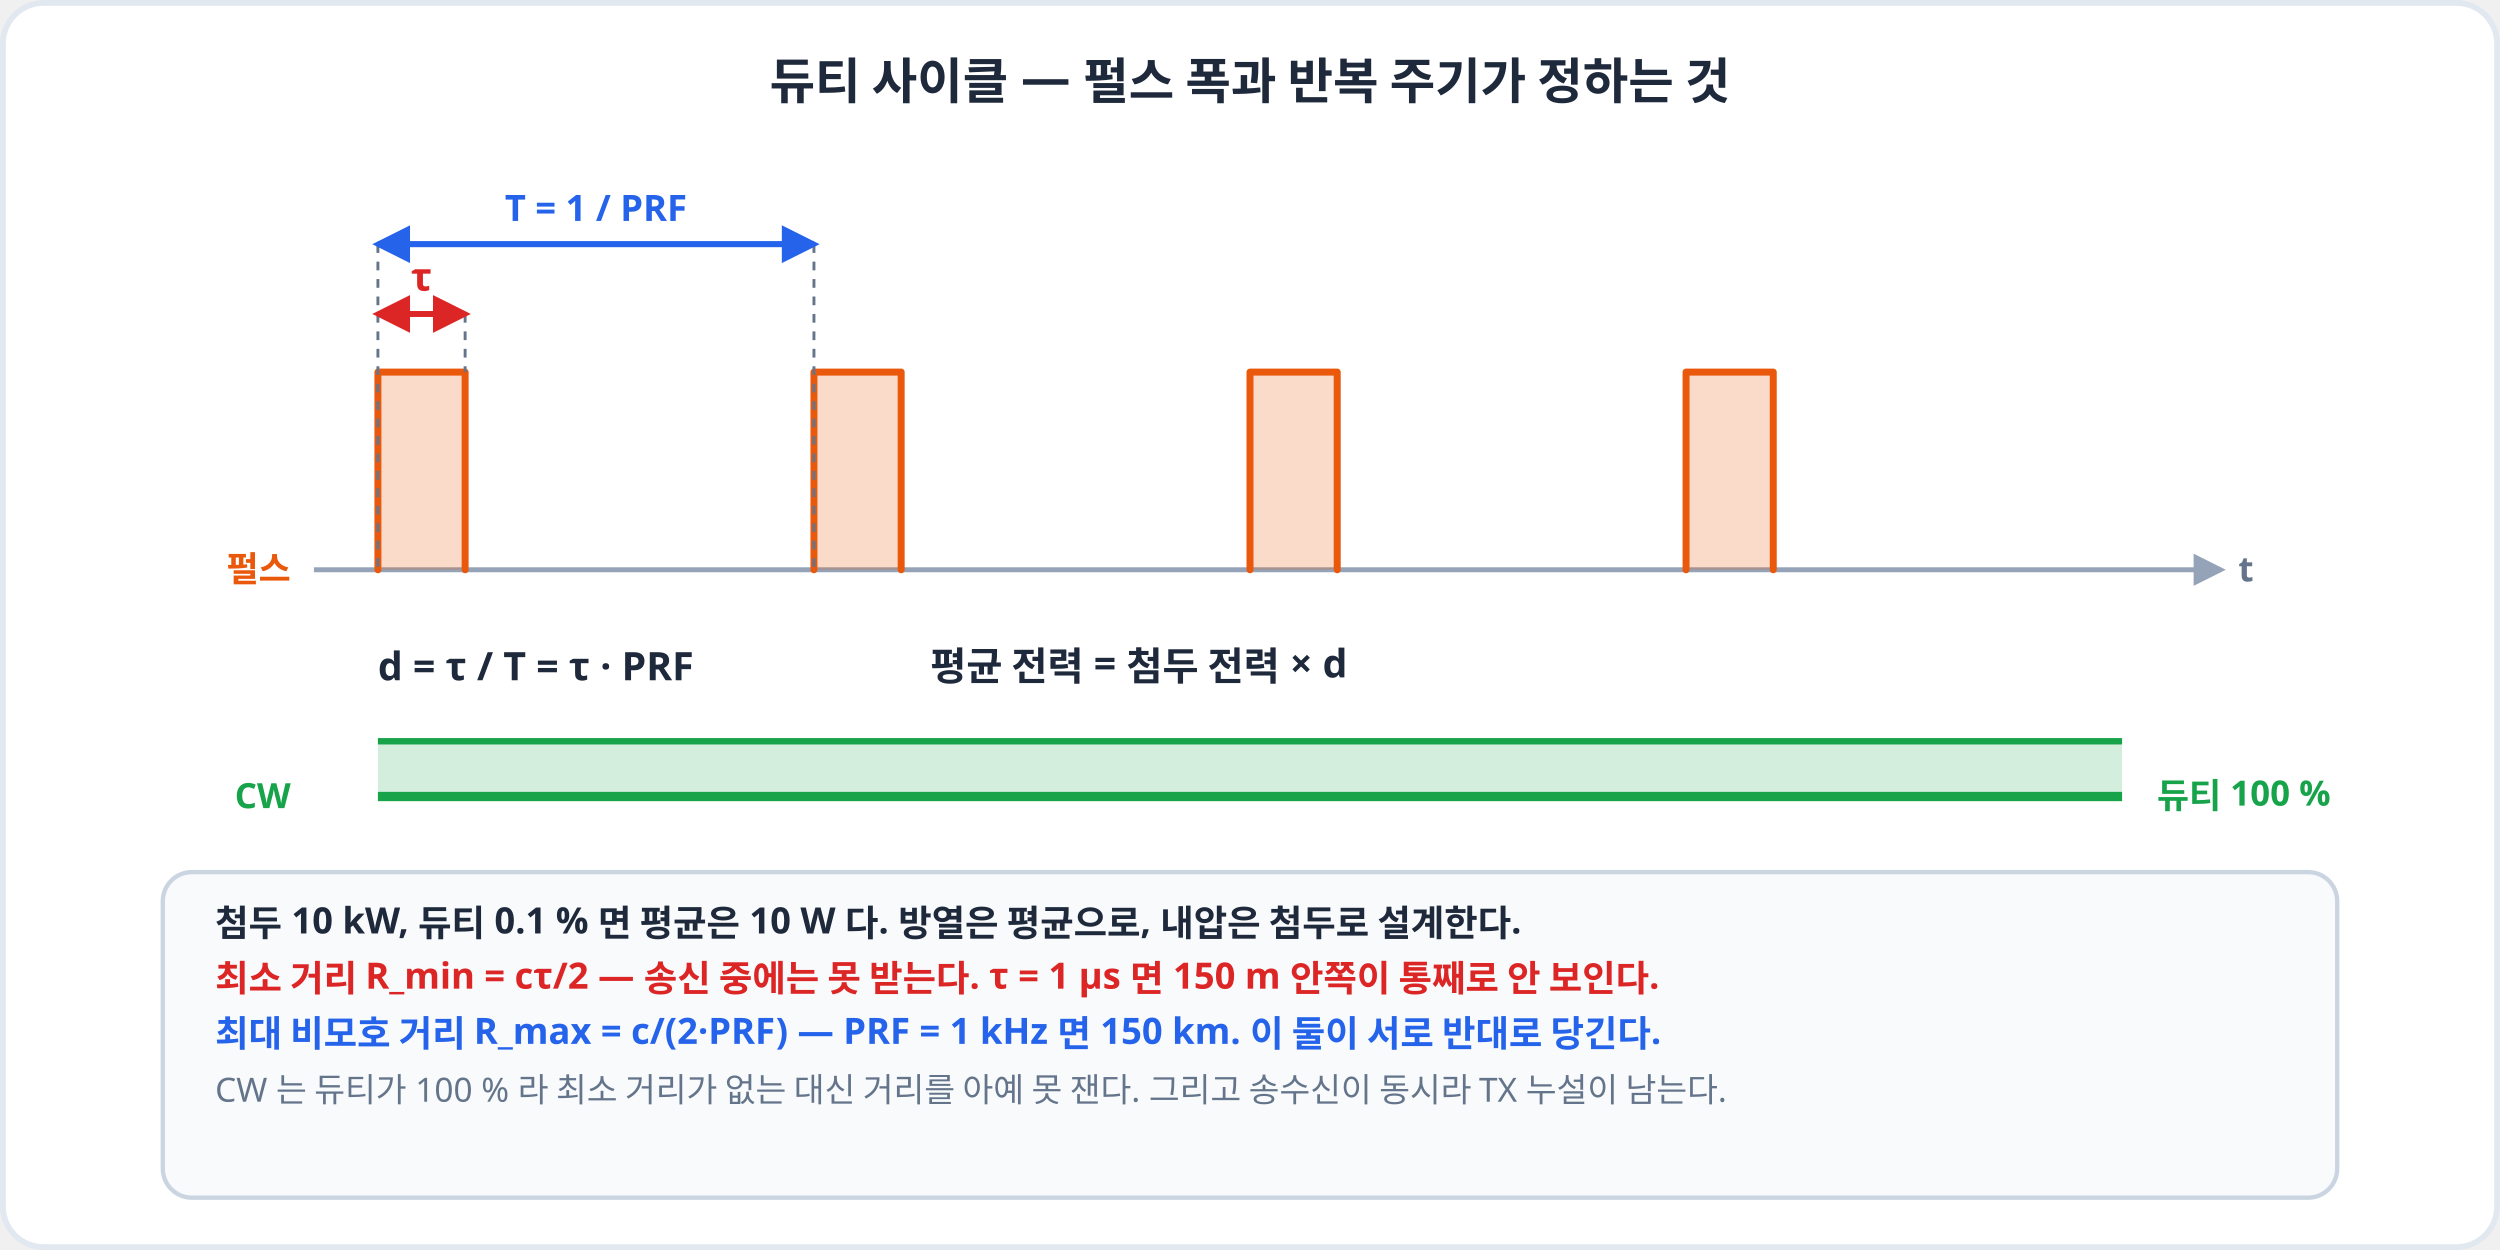
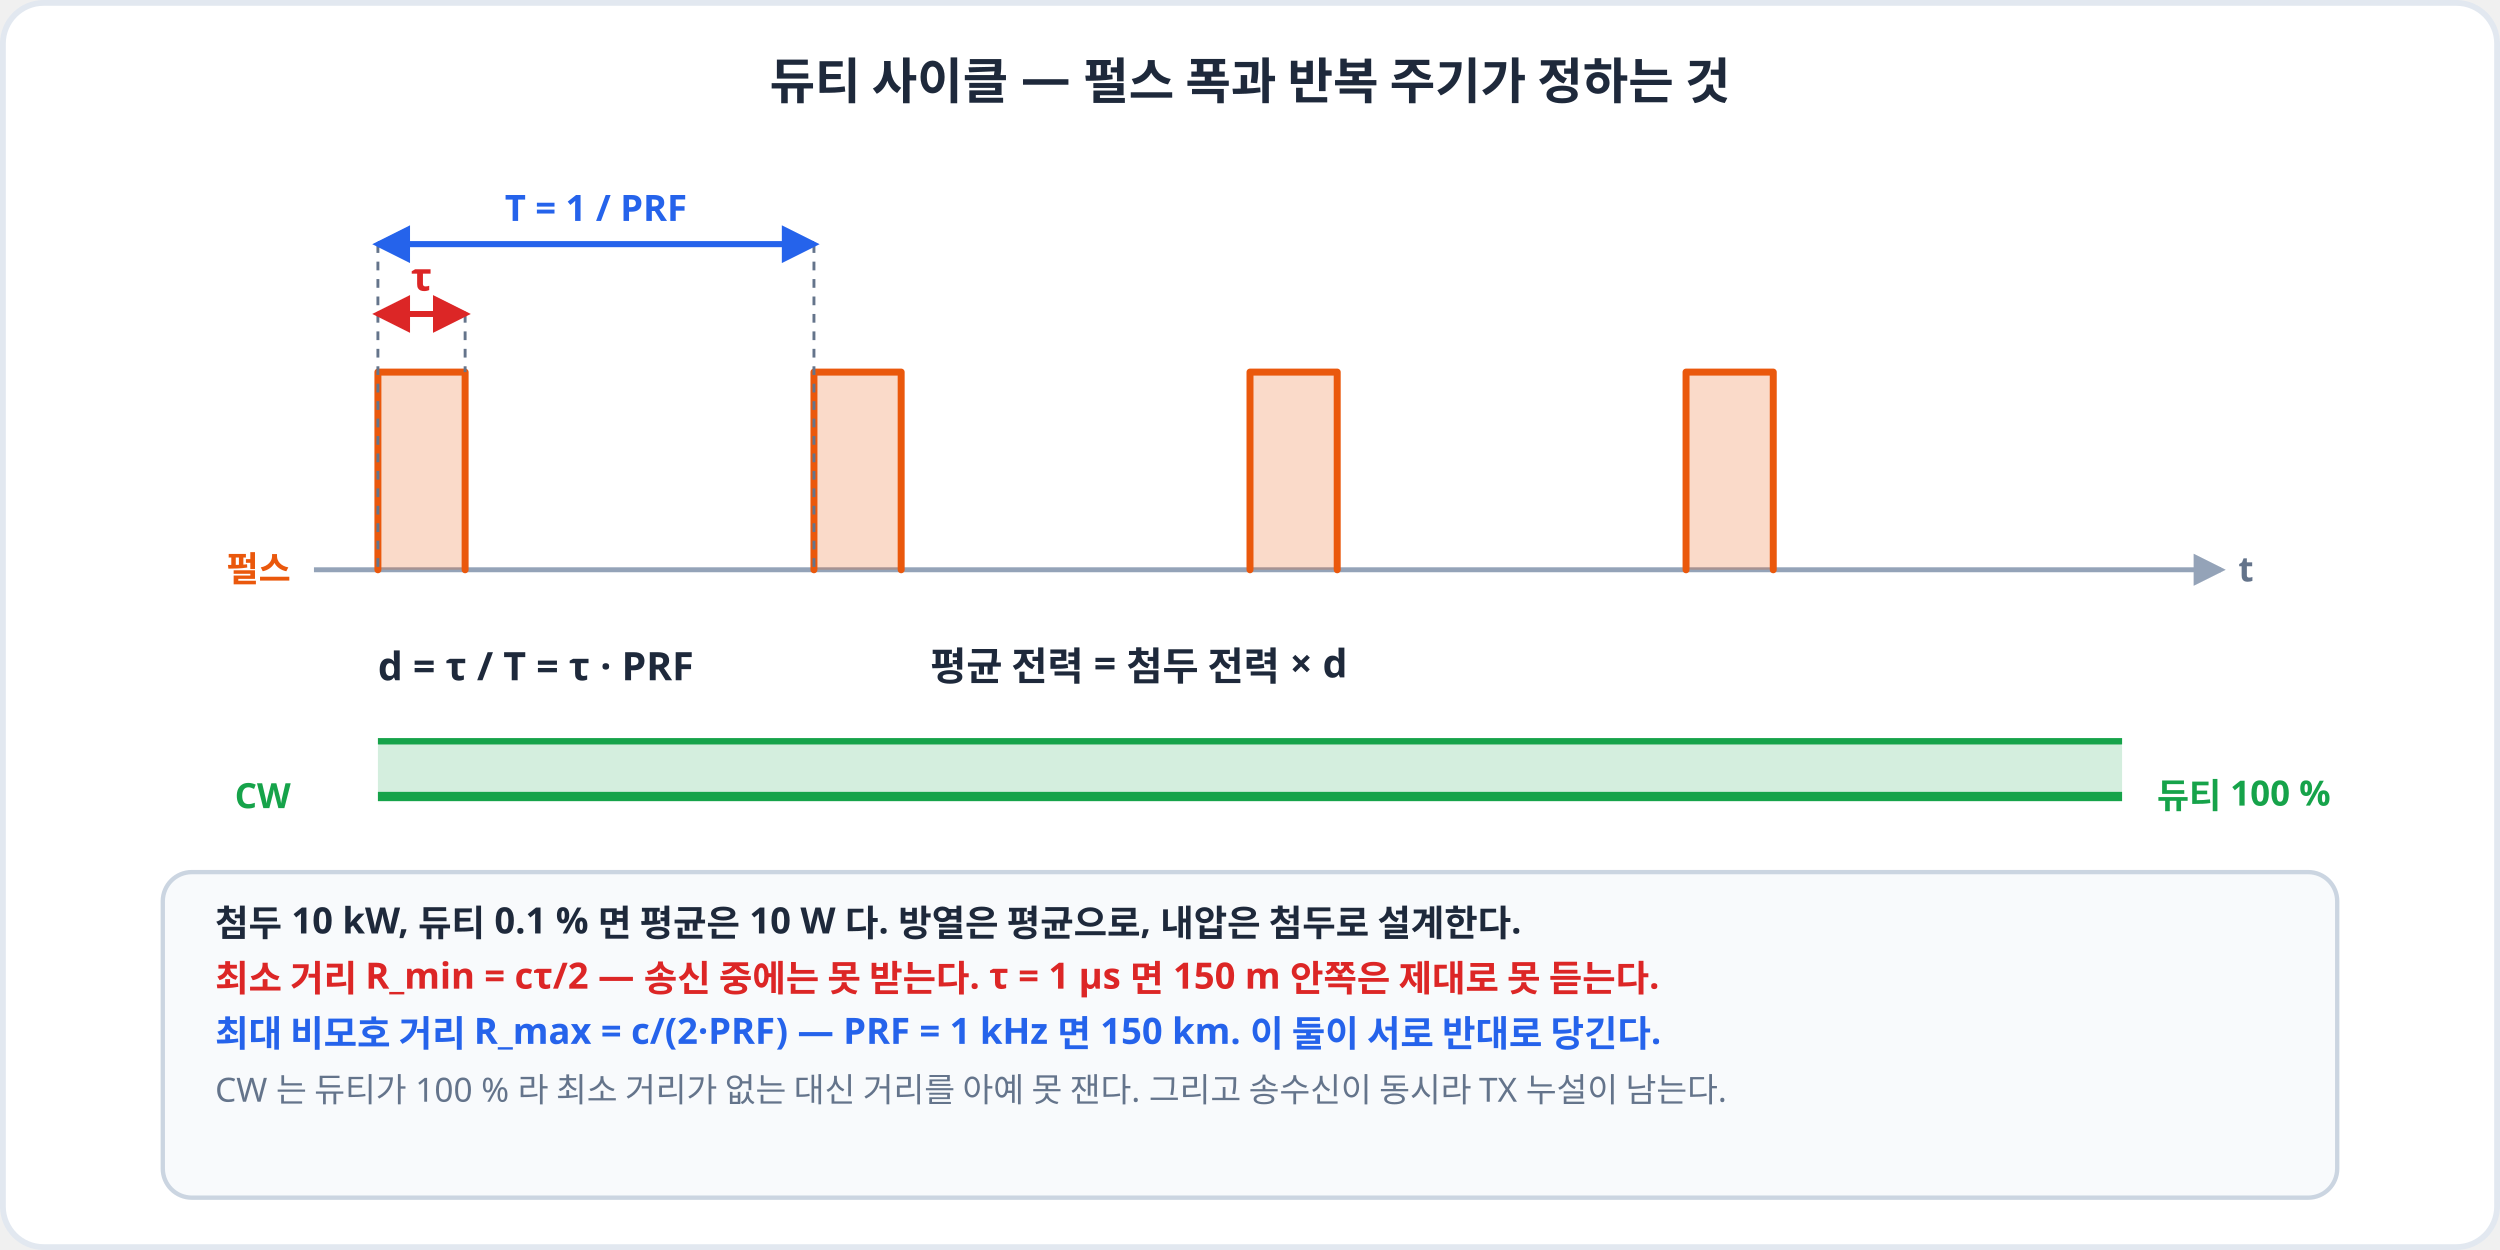
<svg xmlns="http://www.w3.org/2000/svg" viewBox="0 0 860 430" font-family="Segoe UI, Malgun Gothic, Apple SD Gothic Neo, sans-serif">
  <defs>
    <marker id="ar-mute" viewBox="0 0 10 10" refX="8.5" refY="5" markerWidth="6.5" markerHeight="6.5" orient="auto-start-reverse">
      <path d="M0,0 L10,5 L0,10 z" fill="#64748b" />
    </marker>
    <marker id="ar-blue" viewBox="0 0 10 10" refX="8.5" refY="5" markerWidth="6.5" markerHeight="6.5" orient="auto-start-reverse">
      <path d="M0,0 L10,5 L0,10 z" fill="#2563eb" />
    </marker>
    <marker id="ar-orange" viewBox="0 0 10 10" refX="8.5" refY="5" markerWidth="6.5" markerHeight="6.5" orient="auto-start-reverse">
      <path d="M0,0 L10,5 L0,10 z" fill="#ea580c" />
    </marker>
    <marker id="ar-green" viewBox="0 0 10 10" refX="8.5" refY="5" markerWidth="6.5" markerHeight="6.5" orient="auto-start-reverse">
      <path d="M0,0 L10,5 L0,10 z" fill="#16a34a" />
    </marker>
    <marker id="ar-red" viewBox="0 0 10 10" refX="8.5" refY="5" markerWidth="6.5" markerHeight="6.5" orient="auto-start-reverse">
      <path d="M0,0 L10,5 L0,10 z" fill="#dc2626" />
    </marker>
    <marker id="ar-violet" viewBox="0 0 10 10" refX="8.5" refY="5" markerWidth="6.5" markerHeight="6.5" orient="auto-start-reverse">
      <path d="M0,0 L10,5 L0,10 z" fill="#7c3aed" />
    </marker>
    <marker id="ar-axis" viewBox="0 0 10 10" refX="8.5" refY="5" markerWidth="6.5" markerHeight="6.5" orient="auto-start-reverse">
      <path d="M0,0 L10,5 L0,10 z" fill="#94a3b8" />
    </marker>
    <marker id="ar-sky" viewBox="0 0 10 10" refX="8.5" refY="5" markerWidth="6.5" markerHeight="6.5" orient="auto-start-reverse">
      <path d="M0,0 L10,5 L0,10 z" fill="#0284c7" />
    </marker>
  </defs>
  <rect x="1" y="1" width="858" height="428" rx="14" fill="#ffffff" stroke="#e2e8f0" stroke-width="2" />
  <text x="430" y="34" font-size="17" fill="#1e293b" text-anchor="middle" font-weight="700">듀티 사이클 — 펄스 폭과 반복 주기가 정하는 것</text>
  <line x1="108" y1="196" x2="764" y2="196" stroke="#94a3b8" stroke-width="1.7" stroke-linecap="butt" marker-end="url(#ar-axis)" />
  <rect x="130" y="128" width="30" height="68" rx="2" fill="#ea580c" stroke="none" stroke-width="0" fill-opacity="0.22" />
  <path d="M130,196 L130,128 L160,128 L160,196" fill="none" stroke="#ea580c" stroke-width="2.4" stroke-linecap="round" stroke-linejoin="round" />
  <rect x="280" y="128" width="30" height="68" rx="2" fill="#ea580c" stroke="none" stroke-width="0" fill-opacity="0.22" />
  <path d="M280,196 L280,128 L310,128 L310,196" fill="none" stroke="#ea580c" stroke-width="2.4" stroke-linecap="round" stroke-linejoin="round" />
  <rect x="430" y="128" width="30" height="68" rx="2" fill="#ea580c" stroke="none" stroke-width="0" fill-opacity="0.22" />
  <path d="M430,196 L430,128 L460,128 L460,196" fill="none" stroke="#ea580c" stroke-width="2.4" stroke-linecap="round" stroke-linejoin="round" />
  <rect x="580" y="128" width="30" height="68" rx="2" fill="#ea580c" stroke="none" stroke-width="0" fill-opacity="0.22" />
  <path d="M580,196 L580,128 L610,128 L610,196" fill="none" stroke="#ea580c" stroke-width="2.4" stroke-linecap="round" stroke-linejoin="round" />
  <text x="770" y="200" font-size="12" fill="#64748b" text-anchor="start" font-weight="700">t</text>
  <line x1="130" y1="84" x2="130" y2="196" stroke="#64748b" stroke-width="1" stroke-linecap="butt" stroke-dasharray="3 3" />
  <line x1="280" y1="84" x2="280" y2="196" stroke="#64748b" stroke-width="1" stroke-linecap="butt" stroke-dasharray="3 3" />
  <line x1="160" y1="108" x2="160" y2="128" stroke="#64748b" stroke-width="1" stroke-linecap="butt" stroke-dasharray="3 3" />
  <line x1="130" y1="108" x2="160" y2="108" stroke="#dc2626" stroke-width="2" stroke-linecap="butt" marker-end="url(#ar-red)" />
  <line x1="160" y1="108" x2="130" y2="108" stroke="#dc2626" stroke-width="2" stroke-linecap="butt" marker-end="url(#ar-red)" />
  <text x="145" y="100" font-size="13.5" fill="#dc2626" text-anchor="middle" font-weight="700">τ</text>
  <line x1="130" y1="84" x2="280" y2="84" stroke="#2563eb" stroke-width="2" stroke-linecap="butt" marker-end="url(#ar-blue)" />
  <line x1="280" y1="84" x2="130" y2="84" stroke="#2563eb" stroke-width="2" stroke-linecap="butt" marker-end="url(#ar-blue)" />
  <text x="205" y="76" font-size="12.5" fill="#2563eb" text-anchor="middle" font-weight="700">T = 1 / PRF</text>
  <text x="100" y="200" font-size="12" fill="#ea580c" text-anchor="end" font-weight="700">펄스</text>
  <text x="130" y="234" font-size="13.5" fill="#1e293b" text-anchor="start" font-weight="700">d = τ / T = τ · PRF</text>
  <text x="320" y="234" font-size="13.5" fill="#1e293b" text-anchor="start" font-weight="700">평균 전력 = 첨두 전력 × d</text>
  <rect x="130" y="255" width="600" height="19" rx="2" fill="#16a34a" stroke="none" stroke-width="0" fill-opacity="0.18" />
  <line x1="130" y1="274" x2="730" y2="274" stroke="#16a34a" stroke-width="3.2" stroke-linecap="butt" />
  <line x1="130" y1="255" x2="730" y2="255" stroke="#16a34a" stroke-width="2.2" stroke-linecap="butt" />
  <text x="100" y="278" font-size="12" fill="#16a34a" text-anchor="end" font-weight="700">CW</text>
  <text x="742" y="278" font-size="12" fill="#16a34a" text-anchor="start" font-weight="700">듀티 100 %</text>
  <rect x="56" y="300" width="748" height="112" rx="10" fill="#f8fafc" stroke="#cbd5e1" stroke-width="1.5" />
  <text x="74" y="322" font-size="12.5" fill="#1e293b" text-anchor="start" font-weight="700">첨두 10 kW, 듀티 0.1 % 면 평균은 10 W 다. 방열은 평균으로, 내압은 첨두로 설계한다.</text>
-   <text x="74" y="341" font-size="12.5" fill="#dc2626" text-anchor="start" font-weight="700">최소 거리  R_min = cτ/2 — 송신 중에는 못 받는다. τ = 1 µs 면 150 m 안쪽이 통째로 안 보인다.</text>
+   <text x="74" y="341" font-size="12.5" fill="#dc2626" text-anchor="start" font-weight="700">최소 거리  R_min = cτ/2 — 송신 중에는 못 받는다. τ = 1 µs 면 150 m 안쪽은 제대로 못 듣는다.</text>
  <text x="74" y="360" font-size="12.5" fill="#2563eb" text-anchor="start" font-weight="700">최대 비모호 거리  R_max = c/(2·PRF) — PRF = 1 kHz 면 150 km. 이 둘이 서로 반대로 당긴다.</text>
  <text x="74" y="379" font-size="11.5" fill="#64748b" text-anchor="start" font-weight="400">CW 는 듀티가 100 % 라 최소 거리가 없는 대신 거리를 아예 못 잰다. 그리고 송수신이 동시라 TX 누설이 남는다.</text>
</svg>
